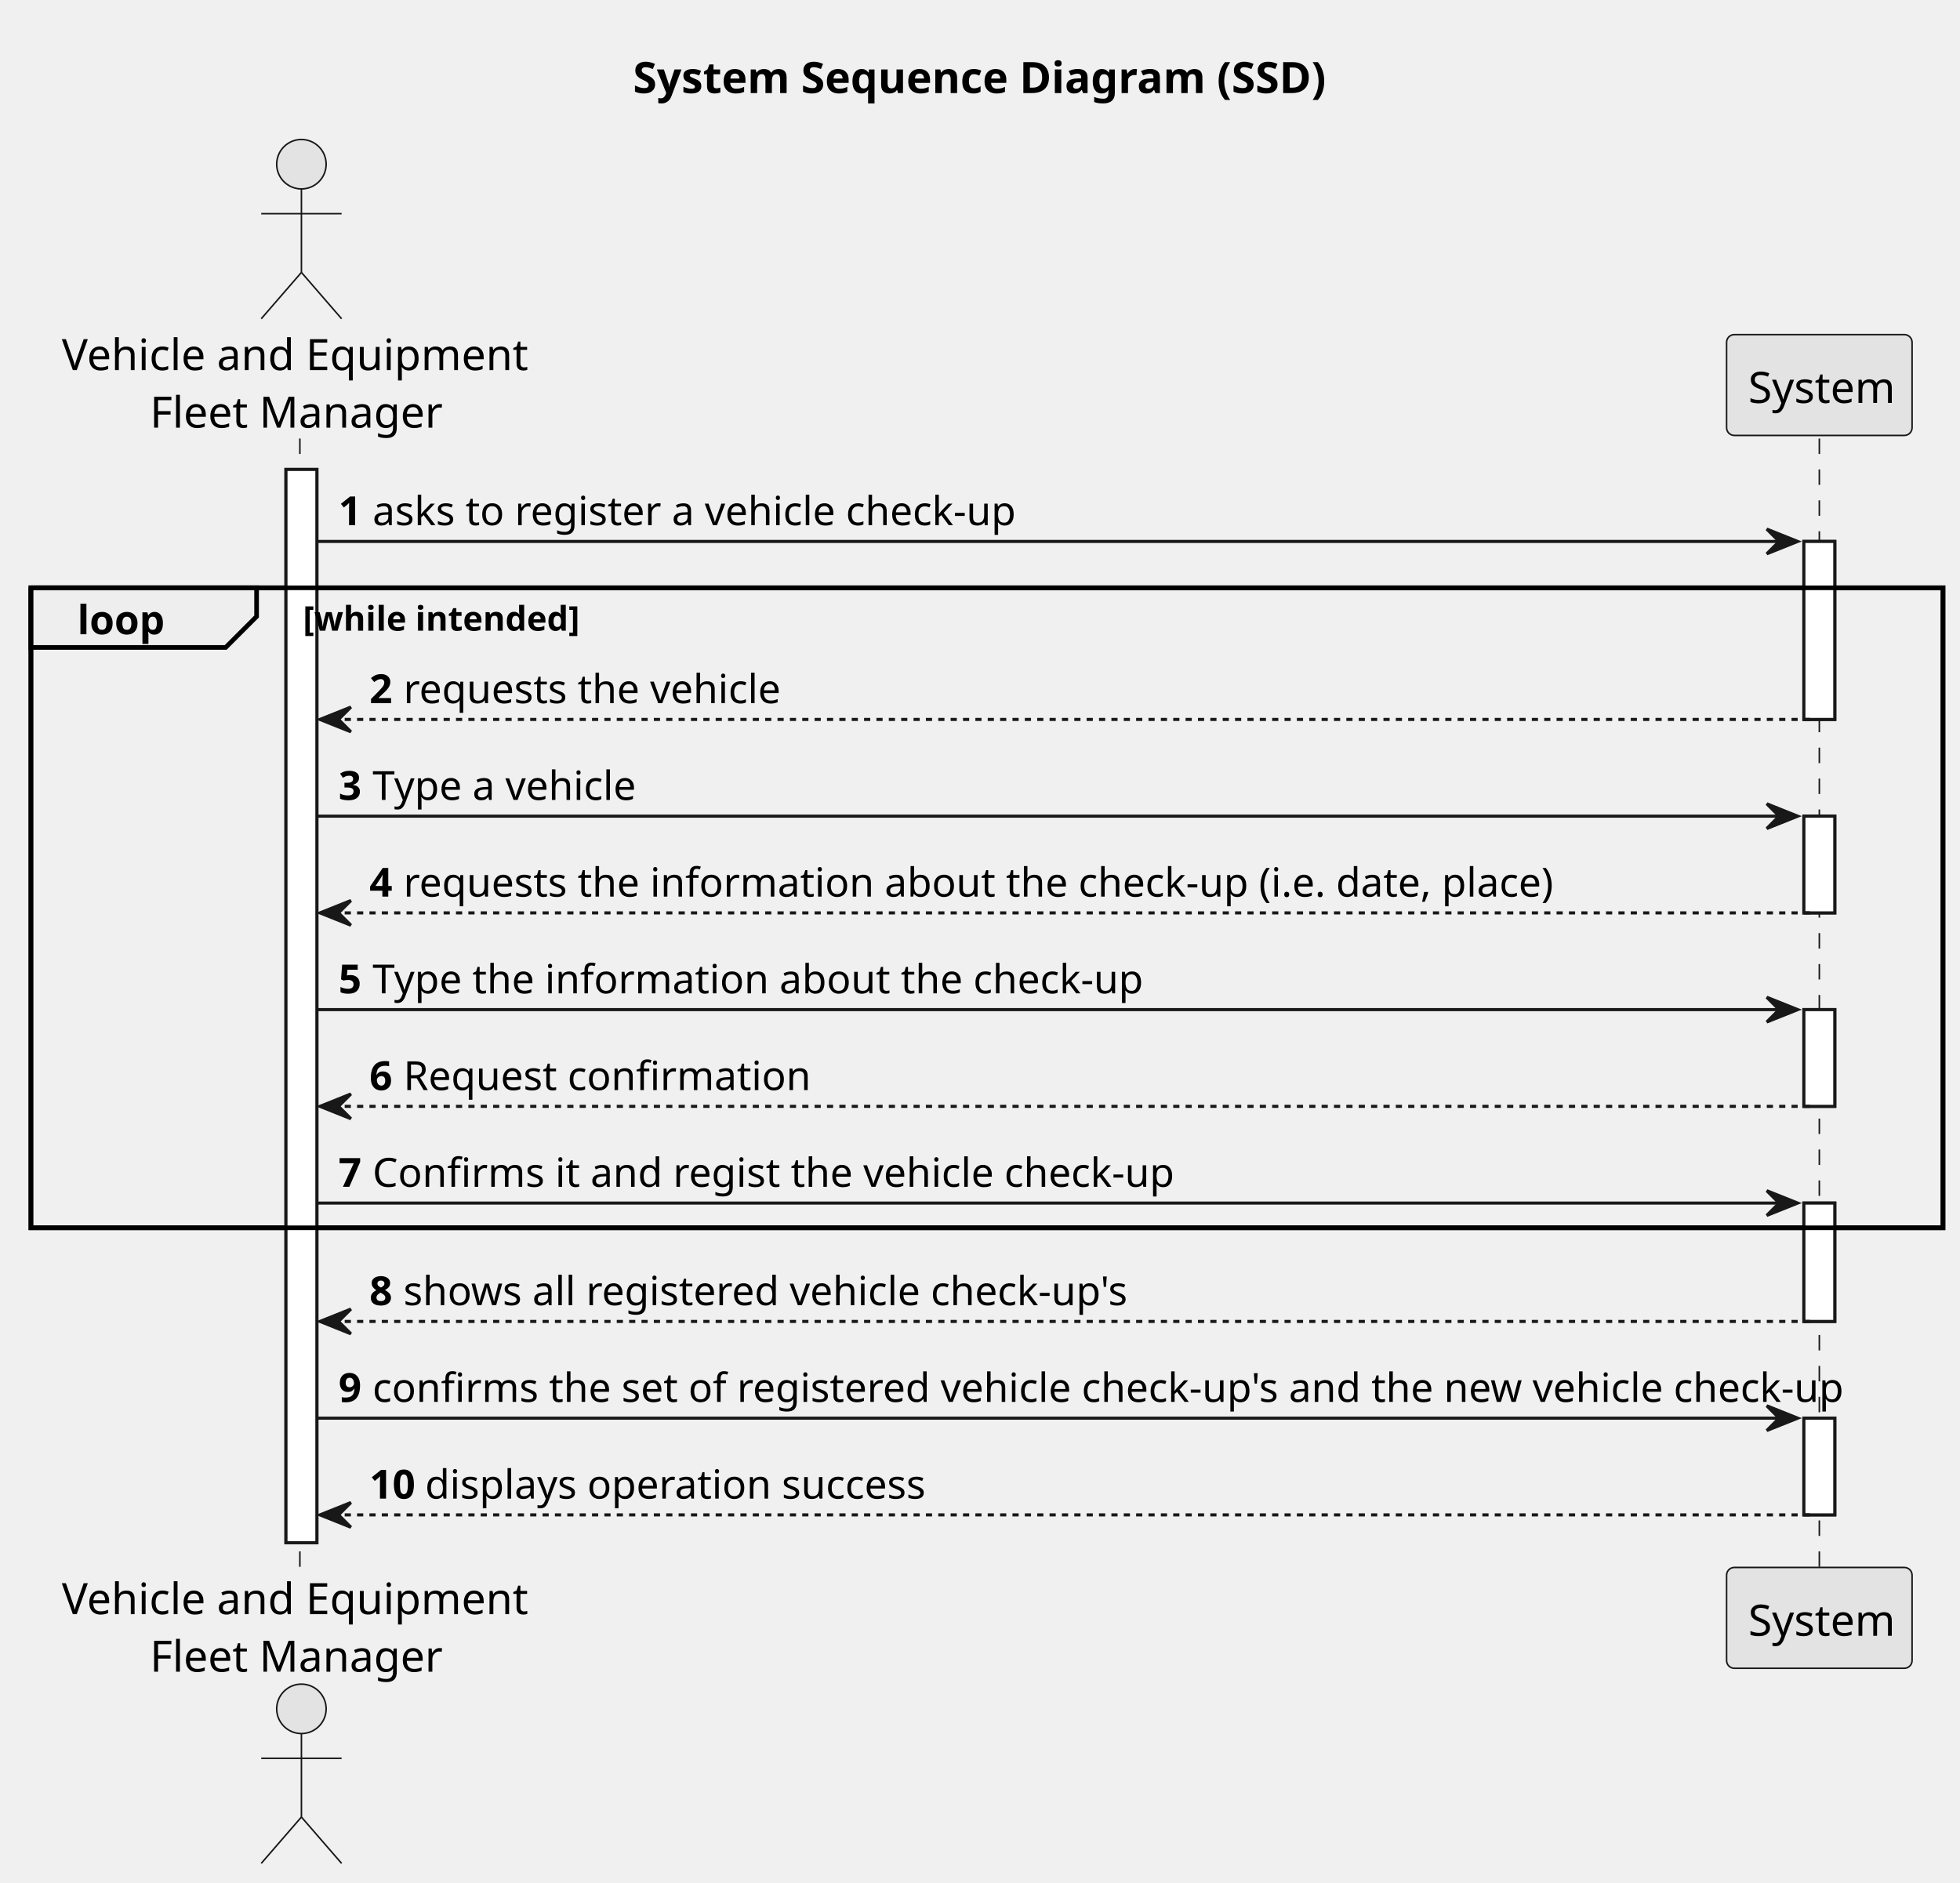
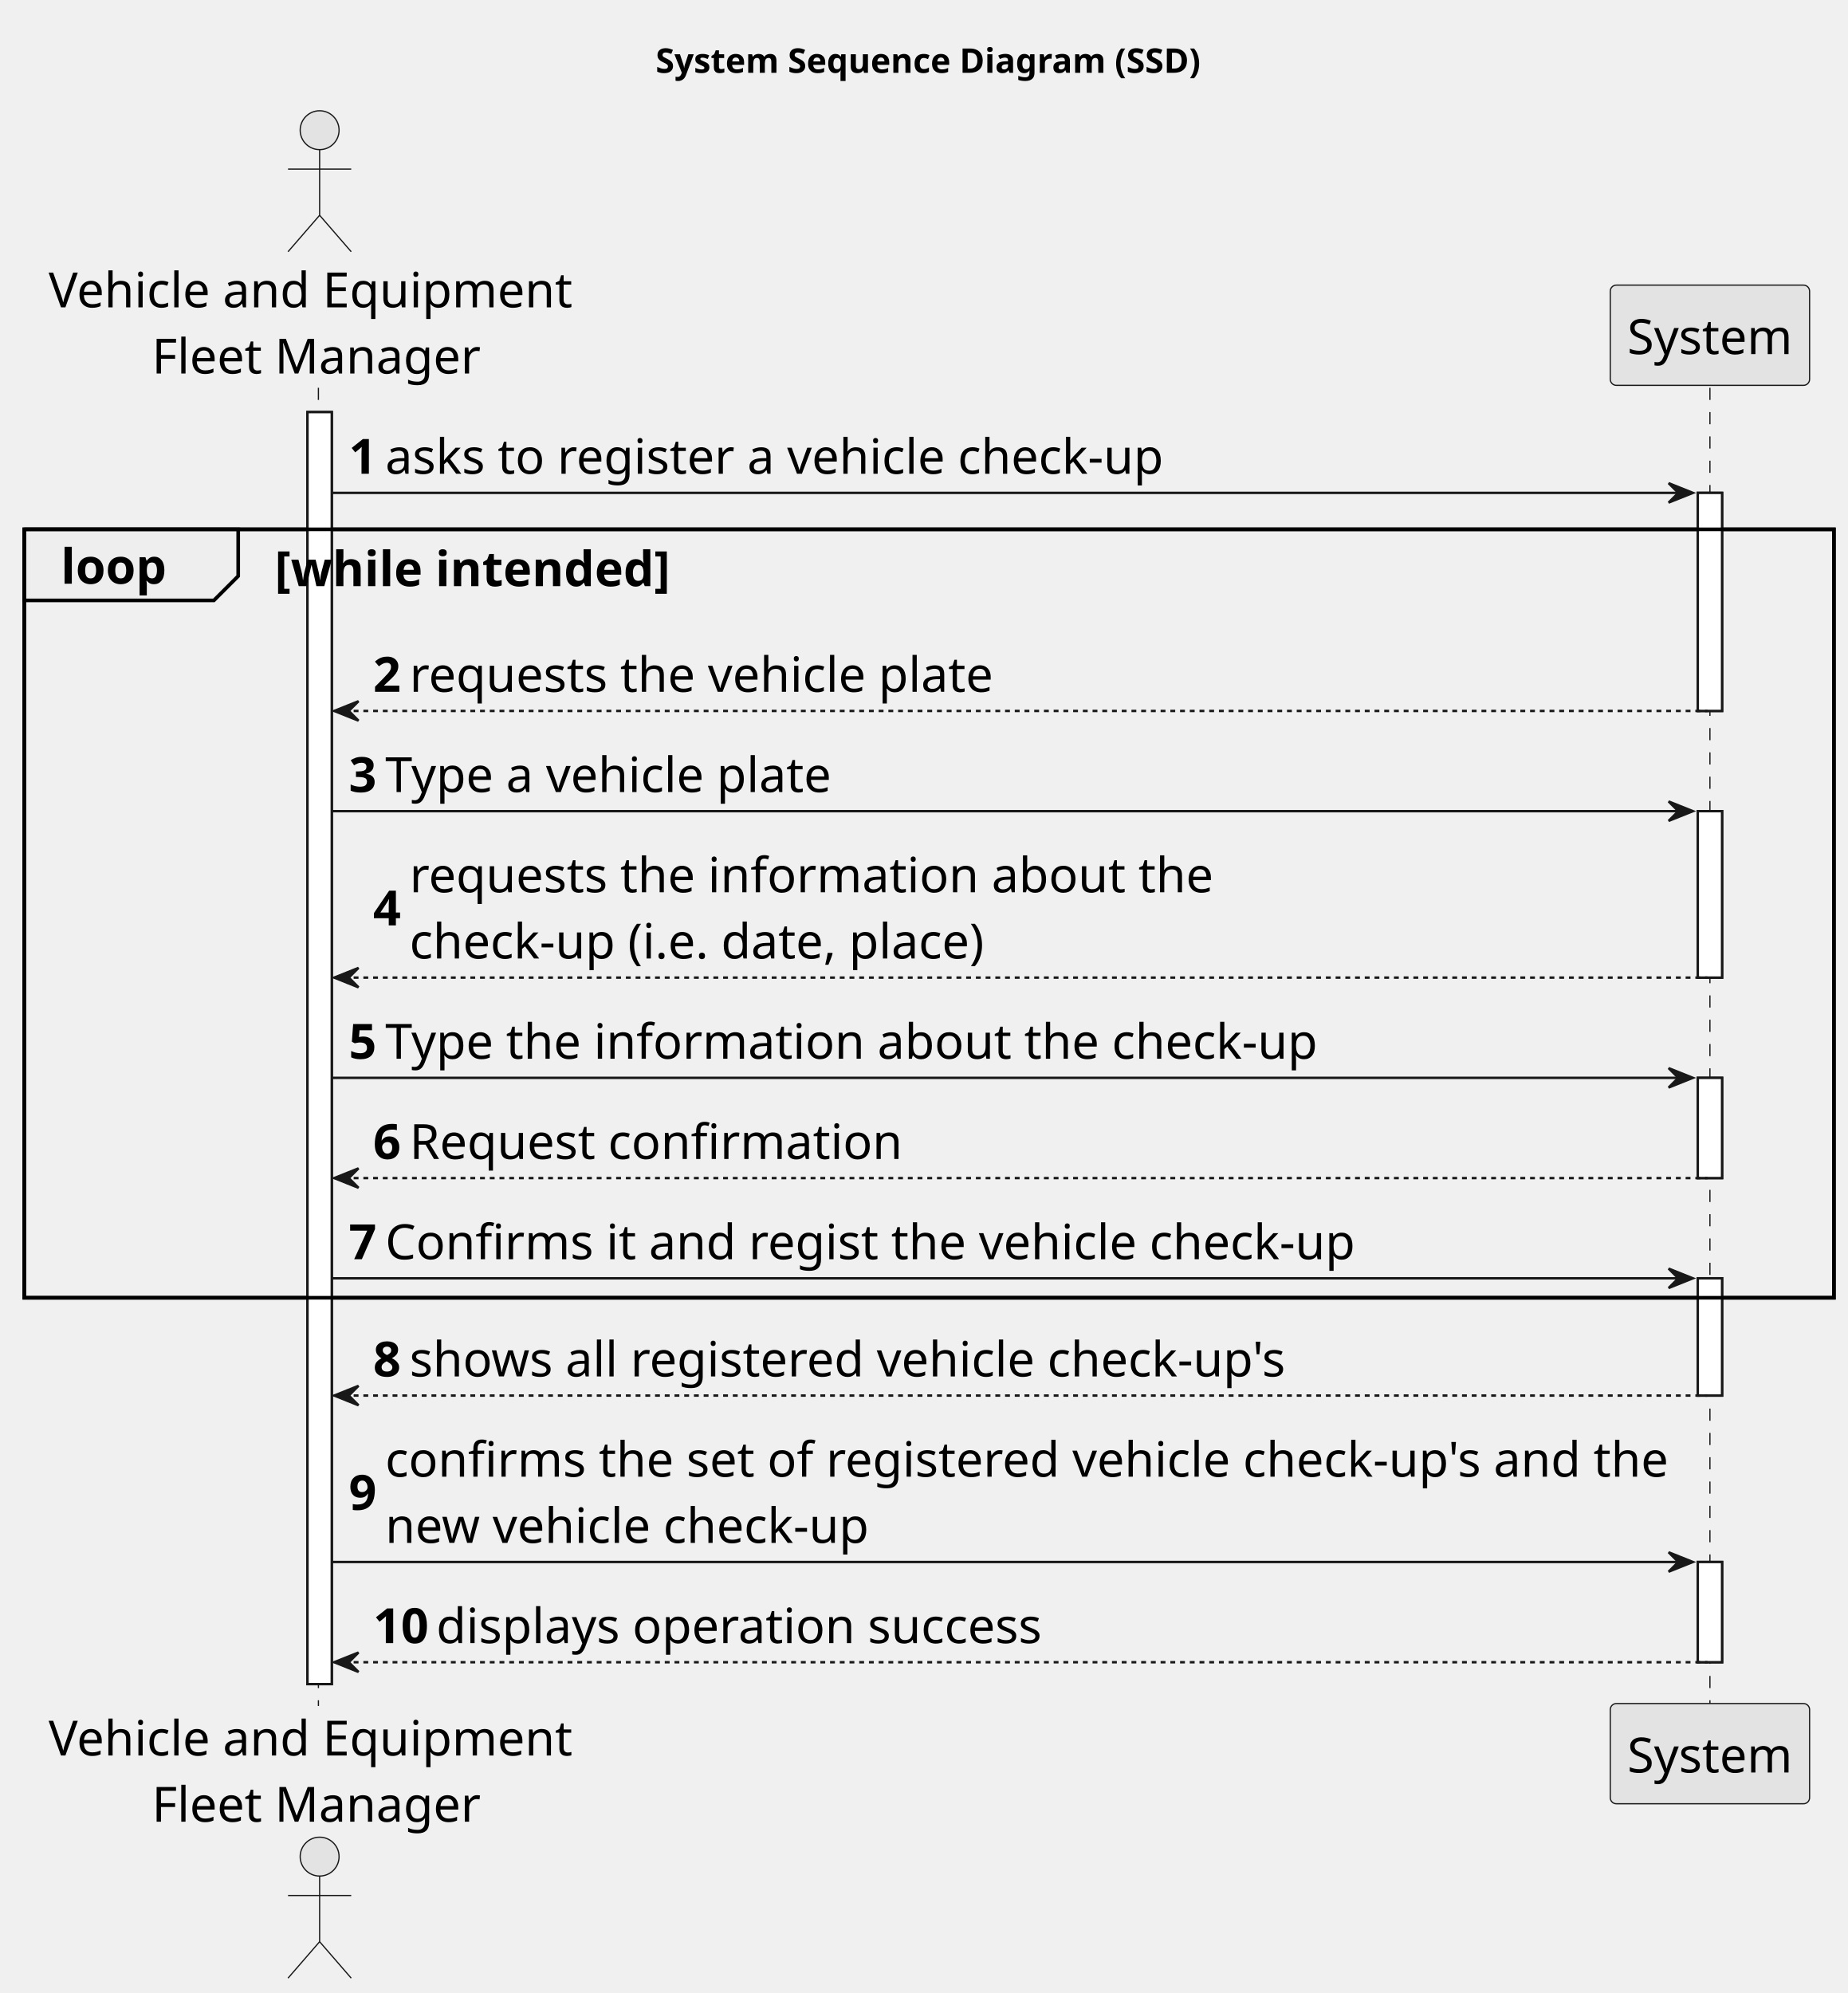
- <svg xmlns="http://www.w3.org/2000/svg" contentStyleType="text/css" height="609px" preserveAspectRatio="none" style="width:634px;height:609px;background:#FFFFFF;" version="1.1" viewBox="0 0 634 609" width="634px" zoomAndPan="magnify">
+ <svg xmlns="http://www.w3.org/2000/svg" contentStyleType="text/css" height="820px" preserveAspectRatio="none" style="width:760px;height:820px;background:#FFFFFF;" version="1.1" viewBox="0 0 760 820" width="760px" zoomAndPan="magnify">
  <defs />
  <g>
-     <text fill="#000000" font-family="sans-serif" font-size="14" font-weight="bold" lengthAdjust="spacing" textLength="228" x="204.75" y="30.107">System Sequence Diagram (SSD)</text>
-     <rect fill="#FFFFFF" height="347.201" style="stroke:#181818;stroke-width:1.0;" width="10" x="92.5" y="151.863" />
-     <rect fill="#FFFFFF" height="57.582" style="stroke:#181818;stroke-width:1.0;" width="10" x="583.5" y="175.154" />
-     <rect fill="#FFFFFF" height="31.291" style="stroke:#181818;stroke-width:1.0;" width="10" x="583.5" y="264.027" />
-     <rect fill="#FFFFFF" height="31.291" style="stroke:#181818;stroke-width:1.0;" width="10" x="583.5" y="326.609" />
-     <rect fill="#FFFFFF" height="38.291" style="stroke:#181818;stroke-width:1.0;" width="10" x="583.5" y="389.191" />
-     <rect fill="#FFFFFF" height="31.291" style="stroke:#181818;stroke-width:1.0;" width="10" x="583.5" y="458.773" />
-     <rect fill="none" height="207.037" style="stroke:#000000;stroke-width:1.5;" width="618.5" x="10" y="190.154" />
-     <line style="stroke:#181818;stroke-width:0.5;stroke-dasharray:5.0,5.0;" x1="97" x2="97" y1="141.863" y2="508.065" />
-     <line style="stroke:#181818;stroke-width:0.5;stroke-dasharray:5.0,5.0;" x1="588.5" x2="588.5" y1="141.863" y2="508.065" />
-     <text fill="#000000" font-family="sans-serif" font-size="14" lengthAdjust="spacing" textLength="145" x="20" y="119.728">Vehicle and Equipment</text>
-     <text fill="#000000" font-family="sans-serif" font-size="14" lengthAdjust="spacing" textLength="92" x="48.5" y="138.35">Fleet Manager</text>
-     <ellipse cx="97.5" cy="53.121" fill="#E3E3E3" rx="8" ry="8" style="stroke:#181818;stroke-width:0.5;" />
-     <path d="M97.5,61.121 L97.5,88.121 M84.5,69.121 L110.5,69.121 M97.5,88.121 L84.5,103.121 M97.5,88.121 L110.5,103.121 " fill="none" style="stroke:#181818;stroke-width:0.5;" />
-     <text fill="#000000" font-family="sans-serif" font-size="14" lengthAdjust="spacing" textLength="145" x="20" y="522.172">Vehicle and Equipment</text>
-     <text fill="#000000" font-family="sans-serif" font-size="14" lengthAdjust="spacing" textLength="92" x="48.5" y="540.793">Fleet Manager</text>
-     <ellipse cx="97.5" cy="552.807" fill="#E3E3E3" rx="8" ry="8" style="stroke:#181818;stroke-width:0.5;" />
-     <path d="M97.5,560.807 L97.5,587.807 M84.5,568.807 L110.5,568.807 M97.5,587.807 L84.5,602.807 M97.5,587.807 L110.5,602.807 " fill="none" style="stroke:#181818;stroke-width:0.5;" />
-     <rect fill="#E3E3E3" height="32.621" rx="2.5" ry="2.5" style="stroke:#181818;stroke-width:0.5;" width="60" x="558.5" y="108.242" />
-     <text fill="#000000" font-family="sans-serif" font-size="14" lengthAdjust="spacing" textLength="46" x="565.5" y="130.35">System</text>
-     <rect fill="#E3E3E3" height="32.621" rx="2.5" ry="2.5" style="stroke:#181818;stroke-width:0.5;" width="60" x="558.5" y="507.065" />
-     <text fill="#000000" font-family="sans-serif" font-size="14" lengthAdjust="spacing" textLength="46" x="565.5" y="529.172">System</text>
-     <rect fill="#FFFFFF" height="347.201" style="stroke:#181818;stroke-width:1.0;" width="10" x="92.5" y="151.863" />
-     <rect fill="#FFFFFF" height="57.582" style="stroke:#181818;stroke-width:1.0;" width="10" x="583.5" y="175.154" />
-     <rect fill="#FFFFFF" height="31.291" style="stroke:#181818;stroke-width:1.0;" width="10" x="583.5" y="264.027" />
-     <rect fill="#FFFFFF" height="31.291" style="stroke:#181818;stroke-width:1.0;" width="10" x="583.5" y="326.609" />
-     <rect fill="#FFFFFF" height="38.291" style="stroke:#181818;stroke-width:1.0;" width="10" x="583.5" y="389.191" />
-     <rect fill="#FFFFFF" height="31.291" style="stroke:#181818;stroke-width:1.0;" width="10" x="583.5" y="458.773" />
-     <polygon fill="#181818" points="571.5,171.154,581.5,175.154,571.5,179.154,575.5,175.154" style="stroke:#181818;stroke-width:1.0;" />
-     <line style="stroke:#181818;stroke-width:1.0;" x1="102.5" x2="577.5" y1="175.154" y2="175.154" />
-     <text fill="#000000" font-family="sans-serif" font-size="13" font-weight="bold" lengthAdjust="spacing" textLength="7" x="109.5" y="169.892">1</text>
-     <text fill="#000000" font-family="sans-serif" font-size="13" lengthAdjust="spacing" textLength="201" x="120.5" y="169.892">asks to register a vehicle check-up</text>
-     <path d="M10,190.154 L83,190.154 L83,199.445 L73,209.445 L10,209.445 L10,190.154 " fill="#EEEEEE" style="stroke:#000000;stroke-width:1.5;" />
-     <rect fill="none" height="207.037" style="stroke:#000000;stroke-width:1.5;" width="618.5" x="10" y="190.154" />
-     <text fill="#000000" font-family="sans-serif" font-size="13" font-weight="bold" lengthAdjust="spacing" textLength="28" x="25" y="205.183">loop</text>
-     <text fill="#000000" font-family="sans-serif" font-size="11" font-weight="bold" lengthAdjust="spacing" textLength="90" x="98" y="204.024">[while intended]</text>
-     <polygon fill="#181818" points="113.5,228.736,103.5,232.736,113.5,236.736,109.5,232.736" style="stroke:#181818;stroke-width:1.0;" />
-     <line style="stroke:#181818;stroke-width:1.0;stroke-dasharray:2.0,2.0;" x1="107.5" x2="587.5" y1="232.736" y2="232.736" />
-     <text fill="#000000" font-family="sans-serif" font-size="13" font-weight="bold" lengthAdjust="spacing" textLength="7" x="119.5" y="227.474">2</text>
-     <text fill="#000000" font-family="sans-serif" font-size="13" lengthAdjust="spacing" textLength="115" x="130.5" y="227.474">requests the vehicle</text>
-     <polygon fill="#181818" points="571.5,260.027,581.5,264.027,571.5,268.027,575.5,264.027" style="stroke:#181818;stroke-width:1.0;" />
-     <line style="stroke:#181818;stroke-width:1.0;" x1="102.5" x2="577.5" y1="264.027" y2="264.027" />
-     <text fill="#000000" font-family="sans-serif" font-size="13" font-weight="bold" lengthAdjust="spacing" textLength="7" x="109.5" y="258.765">3</text>
-     <text fill="#000000" font-family="sans-serif" font-size="13" lengthAdjust="spacing" textLength="82" x="120.5" y="258.765">Type a vehicle</text>
-     <polygon fill="#181818" points="113.5,291.318,103.5,295.318,113.5,299.318,109.5,295.318" style="stroke:#181818;stroke-width:1.0;" />
-     <line style="stroke:#181818;stroke-width:1.0;stroke-dasharray:2.0,2.0;" x1="107.5" x2="587.5" y1="295.318" y2="295.318" />
-     <text fill="#000000" font-family="sans-serif" font-size="13" font-weight="bold" lengthAdjust="spacing" textLength="7" x="119.5" y="290.056">4</text>
-     <text fill="#000000" font-family="sans-serif" font-size="13" lengthAdjust="spacing" textLength="352" x="130.5" y="290.056">requests the information about the check-up (i.e. date, place)</text>
-     <polygon fill="#181818" points="571.5,322.609,581.5,326.609,571.5,330.609,575.5,326.609" style="stroke:#181818;stroke-width:1.0;" />
-     <line style="stroke:#181818;stroke-width:1.0;" x1="102.5" x2="577.5" y1="326.609" y2="326.609" />
-     <text fill="#000000" font-family="sans-serif" font-size="13" font-weight="bold" lengthAdjust="spacing" textLength="7" x="109.5" y="321.347">5</text>
-     <text fill="#000000" font-family="sans-serif" font-size="13" lengthAdjust="spacing" textLength="232" x="120.5" y="321.347">Type the information about the check-up</text>
-     <polygon fill="#181818" points="113.5,353.9,103.5,357.9,113.5,361.9,109.5,357.9" style="stroke:#181818;stroke-width:1.0;" />
-     <line style="stroke:#181818;stroke-width:1.0;stroke-dasharray:2.0,2.0;" x1="107.5" x2="587.5" y1="357.9" y2="357.9" />
-     <text fill="#000000" font-family="sans-serif" font-size="13" font-weight="bold" lengthAdjust="spacing" textLength="7" x="119.5" y="352.638">6</text>
-     <text fill="#000000" font-family="sans-serif" font-size="13" lengthAdjust="spacing" textLength="122" x="130.5" y="352.638">Request confirmation</text>
-     <polygon fill="#181818" points="571.5,385.191,581.5,389.191,571.5,393.191,575.5,389.191" style="stroke:#181818;stroke-width:1.0;" />
-     <line style="stroke:#181818;stroke-width:1.0;" x1="102.5" x2="577.5" y1="389.191" y2="389.191" />
-     <text fill="#000000" font-family="sans-serif" font-size="13" font-weight="bold" lengthAdjust="spacing" textLength="7" x="109.5" y="383.929">7</text>
-     <text fill="#000000" font-family="sans-serif" font-size="13" lengthAdjust="spacing" textLength="245" x="120.5" y="383.929">Confirms it and regist the vehicle check-up</text>
-     <polygon fill="#181818" points="113.5,423.482,103.5,427.482,113.5,431.482,109.5,427.482" style="stroke:#181818;stroke-width:1.0;" />
-     <line style="stroke:#181818;stroke-width:1.0;stroke-dasharray:2.0,2.0;" x1="107.5" x2="587.5" y1="427.482" y2="427.482" />
-     <text fill="#000000" font-family="sans-serif" font-size="13" font-weight="bold" lengthAdjust="spacing" textLength="7" x="119.5" y="422.22">8</text>
-     <text fill="#000000" font-family="sans-serif" font-size="13" lengthAdjust="spacing" textLength="224" x="130.5" y="422.22">shows all registered vehicle check-up's</text>
-     <polygon fill="#181818" points="571.5,454.773,581.5,458.773,571.5,462.773,575.5,458.773" style="stroke:#181818;stroke-width:1.0;" />
-     <line style="stroke:#181818;stroke-width:1.0;" x1="102.5" x2="577.5" y1="458.773" y2="458.773" />
-     <text fill="#000000" font-family="sans-serif" font-size="13" font-weight="bold" lengthAdjust="spacing" textLength="7" x="109.5" y="453.511">9</text>
-     <text fill="#000000" font-family="sans-serif" font-size="13" lengthAdjust="spacing" textLength="451" x="120.5" y="453.511">confirms the set of registered vehicle check-up's and the new vehicle check-up</text>
-     <polygon fill="#181818" points="113.5,486.065,103.5,490.065,113.5,494.065,109.5,490.065" style="stroke:#181818;stroke-width:1.0;" />
-     <line style="stroke:#181818;stroke-width:1.0;stroke-dasharray:2.0,2.0;" x1="107.5" x2="587.5" y1="490.065" y2="490.065" />
-     <text fill="#000000" font-family="sans-serif" font-size="13" font-weight="bold" lengthAdjust="spacing" textLength="14" x="119.5" y="484.802">10</text>
-     <text fill="#000000" font-family="sans-serif" font-size="13" lengthAdjust="spacing" textLength="158" x="137.5" y="484.802">displays operation success</text>
+     <text fill="#000000" font-family="sans-serif" font-size="14" font-weight="bold" lengthAdjust="spacing" textLength="224" x="269.75" y="29.966">System Sequence Diagram (SSD)</text>
+     <rect fill="#FFFFFF" height="523.36" style="stroke:#181818;stroke-width:1.0;" width="10" x="126.5" y="169.548" />
+     <rect fill="#FFFFFF" height="89.72" style="stroke:#181818;stroke-width:1.0;" width="10" x="698.5" y="202.788" />
+     <rect fill="#FFFFFF" height="68.48" style="stroke:#181818;stroke-width:1.0;" width="10" x="698.5" y="333.748" />
+     <rect fill="#FFFFFF" height="41.24" style="stroke:#181818;stroke-width:1.0;" width="10" x="698.5" y="443.468" />
+     <rect fill="#FFFFFF" height="48.24" style="stroke:#181818;stroke-width:1.0;" width="10" x="698.5" y="525.948" />
+     <rect fill="#FFFFFF" height="41.24" style="stroke:#181818;stroke-width:1.0;" width="10" x="698.5" y="642.668" />
+     <rect fill="none" height="316.16" style="stroke:#000000;stroke-width:1.5;" width="744.5" x="10" y="217.788" />
+     <line style="stroke:#181818;stroke-width:0.5;stroke-dasharray:5.0,5.0;" x1="131" x2="131" y1="159.548" y2="701.908" />
+     <line style="stroke:#181818;stroke-width:0.5;stroke-dasharray:5.0,5.0;" x1="703.5" x2="703.5" y1="159.548" y2="701.908" />
+     <text fill="#000000" font-family="sans-serif" font-size="20" lengthAdjust="spacing" textLength="212" x="20" y="126.448">Vehicle and Equipment</text>
+     <text fill="#000000" font-family="sans-serif" font-size="20" lengthAdjust="spacing" textLength="132" x="62.5" y="153.688">Fleet Manager</text>
+     <ellipse cx="131.5" cy="53.568" fill="#E3E3E3" rx="8" ry="8" style="stroke:#181818;stroke-width:0.5;" />
+     <path d="M131.5,61.568 L131.5,88.568 M118.5,69.568 L144.5,69.568 M131.5,88.568 L118.5,103.568 M131.5,88.568 L144.5,103.568 " fill="none" style="stroke:#181818;stroke-width:0.5;" />
+     <text fill="#000000" font-family="sans-serif" font-size="20" lengthAdjust="spacing" textLength="212" x="20" y="722.288">Vehicle and Equipment</text>
+     <text fill="#000000" font-family="sans-serif" font-size="20" lengthAdjust="spacing" textLength="132" x="62.5" y="749.528">Fleet Manager</text>
+     <ellipse cx="131.5" cy="763.888" fill="#E3E3E3" rx="8" ry="8" style="stroke:#181818;stroke-width:0.5;" />
+     <path d="M131.5,771.888 L131.5,798.888 M118.5,779.888 L144.5,779.888 M131.5,798.888 L118.5,813.888 M131.5,798.888 L144.5,813.888 " fill="none" style="stroke:#181818;stroke-width:0.5;" />
+     <rect fill="#E3E3E3" height="41.24" rx="2.5" ry="2.5" style="stroke:#181818;stroke-width:0.5;" width="82" x="662.5" y="117.308" />
+     <text fill="#000000" font-family="sans-serif" font-size="20" lengthAdjust="spacing" textLength="68" x="669.5" y="145.688">System</text>
+     <rect fill="#E3E3E3" height="41.24" rx="2.5" ry="2.5" style="stroke:#181818;stroke-width:0.5;" width="82" x="662.5" y="700.908" />
+     <text fill="#000000" font-family="sans-serif" font-size="20" lengthAdjust="spacing" textLength="68" x="669.5" y="729.288">System</text>
+     <rect fill="#FFFFFF" height="523.36" style="stroke:#181818;stroke-width:1.0;" width="10" x="126.5" y="169.548" />
+     <rect fill="#FFFFFF" height="89.72" style="stroke:#181818;stroke-width:1.0;" width="10" x="698.5" y="202.788" />
+     <rect fill="#FFFFFF" height="68.48" style="stroke:#181818;stroke-width:1.0;" width="10" x="698.5" y="333.748" />
+     <rect fill="#FFFFFF" height="41.24" style="stroke:#181818;stroke-width:1.0;" width="10" x="698.5" y="443.468" />
+     <rect fill="#FFFFFF" height="48.24" style="stroke:#181818;stroke-width:1.0;" width="10" x="698.5" y="525.948" />
+     <rect fill="#FFFFFF" height="41.24" style="stroke:#181818;stroke-width:1.0;" width="10" x="698.5" y="642.668" />
+     <polygon fill="#181818" points="686.5,198.788,696.5,202.788,686.5,206.788,690.5,202.788" style="stroke:#181818;stroke-width:1.0;" />
+     <line style="stroke:#181818;stroke-width:1.0;" x1="136.5" x2="692.5" y1="202.788" y2="202.788" />
+     <text fill="#000000" font-family="sans-serif" font-size="20" font-weight="bold" lengthAdjust="spacing" textLength="11" x="143.5" y="194.928">1</text>
+     <text fill="#000000" font-family="sans-serif" font-size="20" lengthAdjust="spacing" textLength="317" x="158.5" y="194.928">asks to register a vehicle check-up</text>
+     <path d="M10,217.788 L98,217.788 L98,237.028 L88,247.028 L10,247.028 L10,217.788 " fill="#EEEEEE" style="stroke:#000000;stroke-width:1.5;" />
+     <rect fill="none" height="316.16" style="stroke:#000000;stroke-width:1.5;" width="744.5" x="10" y="217.788" />
+     <text fill="#000000" font-family="sans-serif" font-size="20" font-weight="bold" lengthAdjust="spacing" textLength="43" x="25" y="240.168">loop</text>
+     <text fill="#000000" font-family="sans-serif" font-size="20" font-weight="bold" lengthAdjust="spacing" textLength="164" x="113" y="241.168">[while intended]</text>
+     <polygon fill="#181818" points="147.5,288.508,137.5,292.508,147.5,296.508,143.5,292.508" style="stroke:#181818;stroke-width:1.0;" />
+     <line style="stroke:#181818;stroke-width:1.0;stroke-dasharray:2.0,2.0;" x1="141.5" x2="702.5" y1="292.508" y2="292.508" />
+     <text fill="#000000" font-family="sans-serif" font-size="20" font-weight="bold" lengthAdjust="spacing" textLength="11" x="153.5" y="284.648">2</text>
+     <text fill="#000000" font-family="sans-serif" font-size="20" lengthAdjust="spacing" textLength="236" x="168.5" y="284.648">requests the vehicle plate</text>
+     <polygon fill="#181818" points="686.5,329.748,696.5,333.748,686.5,337.748,690.5,333.748" style="stroke:#181818;stroke-width:1.0;" />
+     <line style="stroke:#181818;stroke-width:1.0;" x1="136.5" x2="692.5" y1="333.748" y2="333.748" />
+     <text fill="#000000" font-family="sans-serif" font-size="20" font-weight="bold" lengthAdjust="spacing" textLength="11" x="143.5" y="325.888">3</text>
+     <text fill="#000000" font-family="sans-serif" font-size="20" lengthAdjust="spacing" textLength="180" x="158.5" y="325.888">Type a vehicle plate</text>
+     <polygon fill="#181818" points="147.5,398.228,137.5,402.228,147.5,406.228,143.5,402.228" style="stroke:#181818;stroke-width:1.0;" />
+     <line style="stroke:#181818;stroke-width:1.0;stroke-dasharray:2.0,2.0;" x1="141.5" x2="702.5" y1="402.228" y2="402.228" />
+     <text fill="#000000" font-family="sans-serif" font-size="20" font-weight="bold" lengthAdjust="spacing" textLength="11" x="153.5" y="380.748">4</text>
+     <text fill="#000000" font-family="sans-serif" font-size="20" lengthAdjust="spacing" textLength="325" x="168.5" y="367.128">requests the information about the</text>
+     <text fill="#000000" font-family="sans-serif" font-size="20" lengthAdjust="spacing" textLength="232" x="168.5" y="394.368">check-up (i.e. date, place)</text>
+     <polygon fill="#181818" points="686.5,439.468,696.5,443.468,686.5,447.468,690.5,443.468" style="stroke:#181818;stroke-width:1.0;" />
+     <line style="stroke:#181818;stroke-width:1.0;" x1="136.5" x2="692.5" y1="443.468" y2="443.468" />
+     <text fill="#000000" font-family="sans-serif" font-size="20" font-weight="bold" lengthAdjust="spacing" textLength="11" x="143.5" y="435.608">5</text>
+     <text fill="#000000" font-family="sans-serif" font-size="20" lengthAdjust="spacing" textLength="377" x="158.5" y="435.608">Type the information about the check-up</text>
+     <polygon fill="#181818" points="147.5,480.708,137.5,484.708,147.5,488.708,143.5,484.708" style="stroke:#181818;stroke-width:1.0;" />
+     <line style="stroke:#181818;stroke-width:1.0;stroke-dasharray:2.0,2.0;" x1="141.5" x2="702.5" y1="484.708" y2="484.708" />
+     <text fill="#000000" font-family="sans-serif" font-size="20" font-weight="bold" lengthAdjust="spacing" textLength="11" x="153.5" y="476.848">6</text>
+     <text fill="#000000" font-family="sans-serif" font-size="20" lengthAdjust="spacing" textLength="200" x="168.5" y="476.848">Request confirmation</text>
+     <polygon fill="#181818" points="686.5,521.948,696.5,525.948,686.5,529.948,690.5,525.948" style="stroke:#181818;stroke-width:1.0;" />
+     <line style="stroke:#181818;stroke-width:1.0;" x1="136.5" x2="692.5" y1="525.948" y2="525.948" />
+     <text fill="#000000" font-family="sans-serif" font-size="20" font-weight="bold" lengthAdjust="spacing" textLength="11" x="143.5" y="518.088">7</text>
+     <text fill="#000000" font-family="sans-serif" font-size="20" lengthAdjust="spacing" textLength="394" x="158.5" y="518.088">Confirms it and regist the vehicle check-up</text>
+     <polygon fill="#181818" points="147.5,570.188,137.5,574.188,147.5,578.188,143.5,574.188" style="stroke:#181818;stroke-width:1.0;" />
+     <line style="stroke:#181818;stroke-width:1.0;stroke-dasharray:2.0,2.0;" x1="141.5" x2="702.5" y1="574.188" y2="574.188" />
+     <text fill="#000000" font-family="sans-serif" font-size="20" font-weight="bold" lengthAdjust="spacing" textLength="11" x="153.5" y="566.328">8</text>
+     <text fill="#000000" font-family="sans-serif" font-size="20" lengthAdjust="spacing" textLength="359" x="168.5" y="566.328">shows all registered vehicle check-up's</text>
+     <polygon fill="#181818" points="686.5,638.668,696.5,642.668,686.5,646.668,690.5,642.668" style="stroke:#181818;stroke-width:1.0;" />
+     <line style="stroke:#181818;stroke-width:1.0;" x1="136.5" x2="692.5" y1="642.668" y2="642.668" />
+     <text fill="#000000" font-family="sans-serif" font-size="20" font-weight="bold" lengthAdjust="spacing" textLength="11" x="143.5" y="621.188">9</text>
+     <text fill="#000000" font-family="sans-serif" font-size="20" lengthAdjust="spacing" textLength="523" x="158.5" y="607.568">confirms the set of registered vehicle check-up's and the</text>
+     <text fill="#000000" font-family="sans-serif" font-size="20" lengthAdjust="spacing" textLength="197" x="158.5" y="634.808">new vehicle check-up</text>
+     <polygon fill="#181818" points="147.5,679.908,137.5,683.908,147.5,687.908,143.5,683.908" style="stroke:#181818;stroke-width:1.0;" />
+     <line style="stroke:#181818;stroke-width:1.0;stroke-dasharray:2.0,2.0;" x1="141.5" x2="702.5" y1="683.908" y2="683.908" />
+     <text fill="#000000" font-family="sans-serif" font-size="20" font-weight="bold" lengthAdjust="spacing" textLength="22" x="153.5" y="676.048">10</text>
+     <text fill="#000000" font-family="sans-serif" font-size="20" lengthAdjust="spacing" textLength="248" x="179.5" y="676.048">displays operation success</text>
  </g>
</svg>
